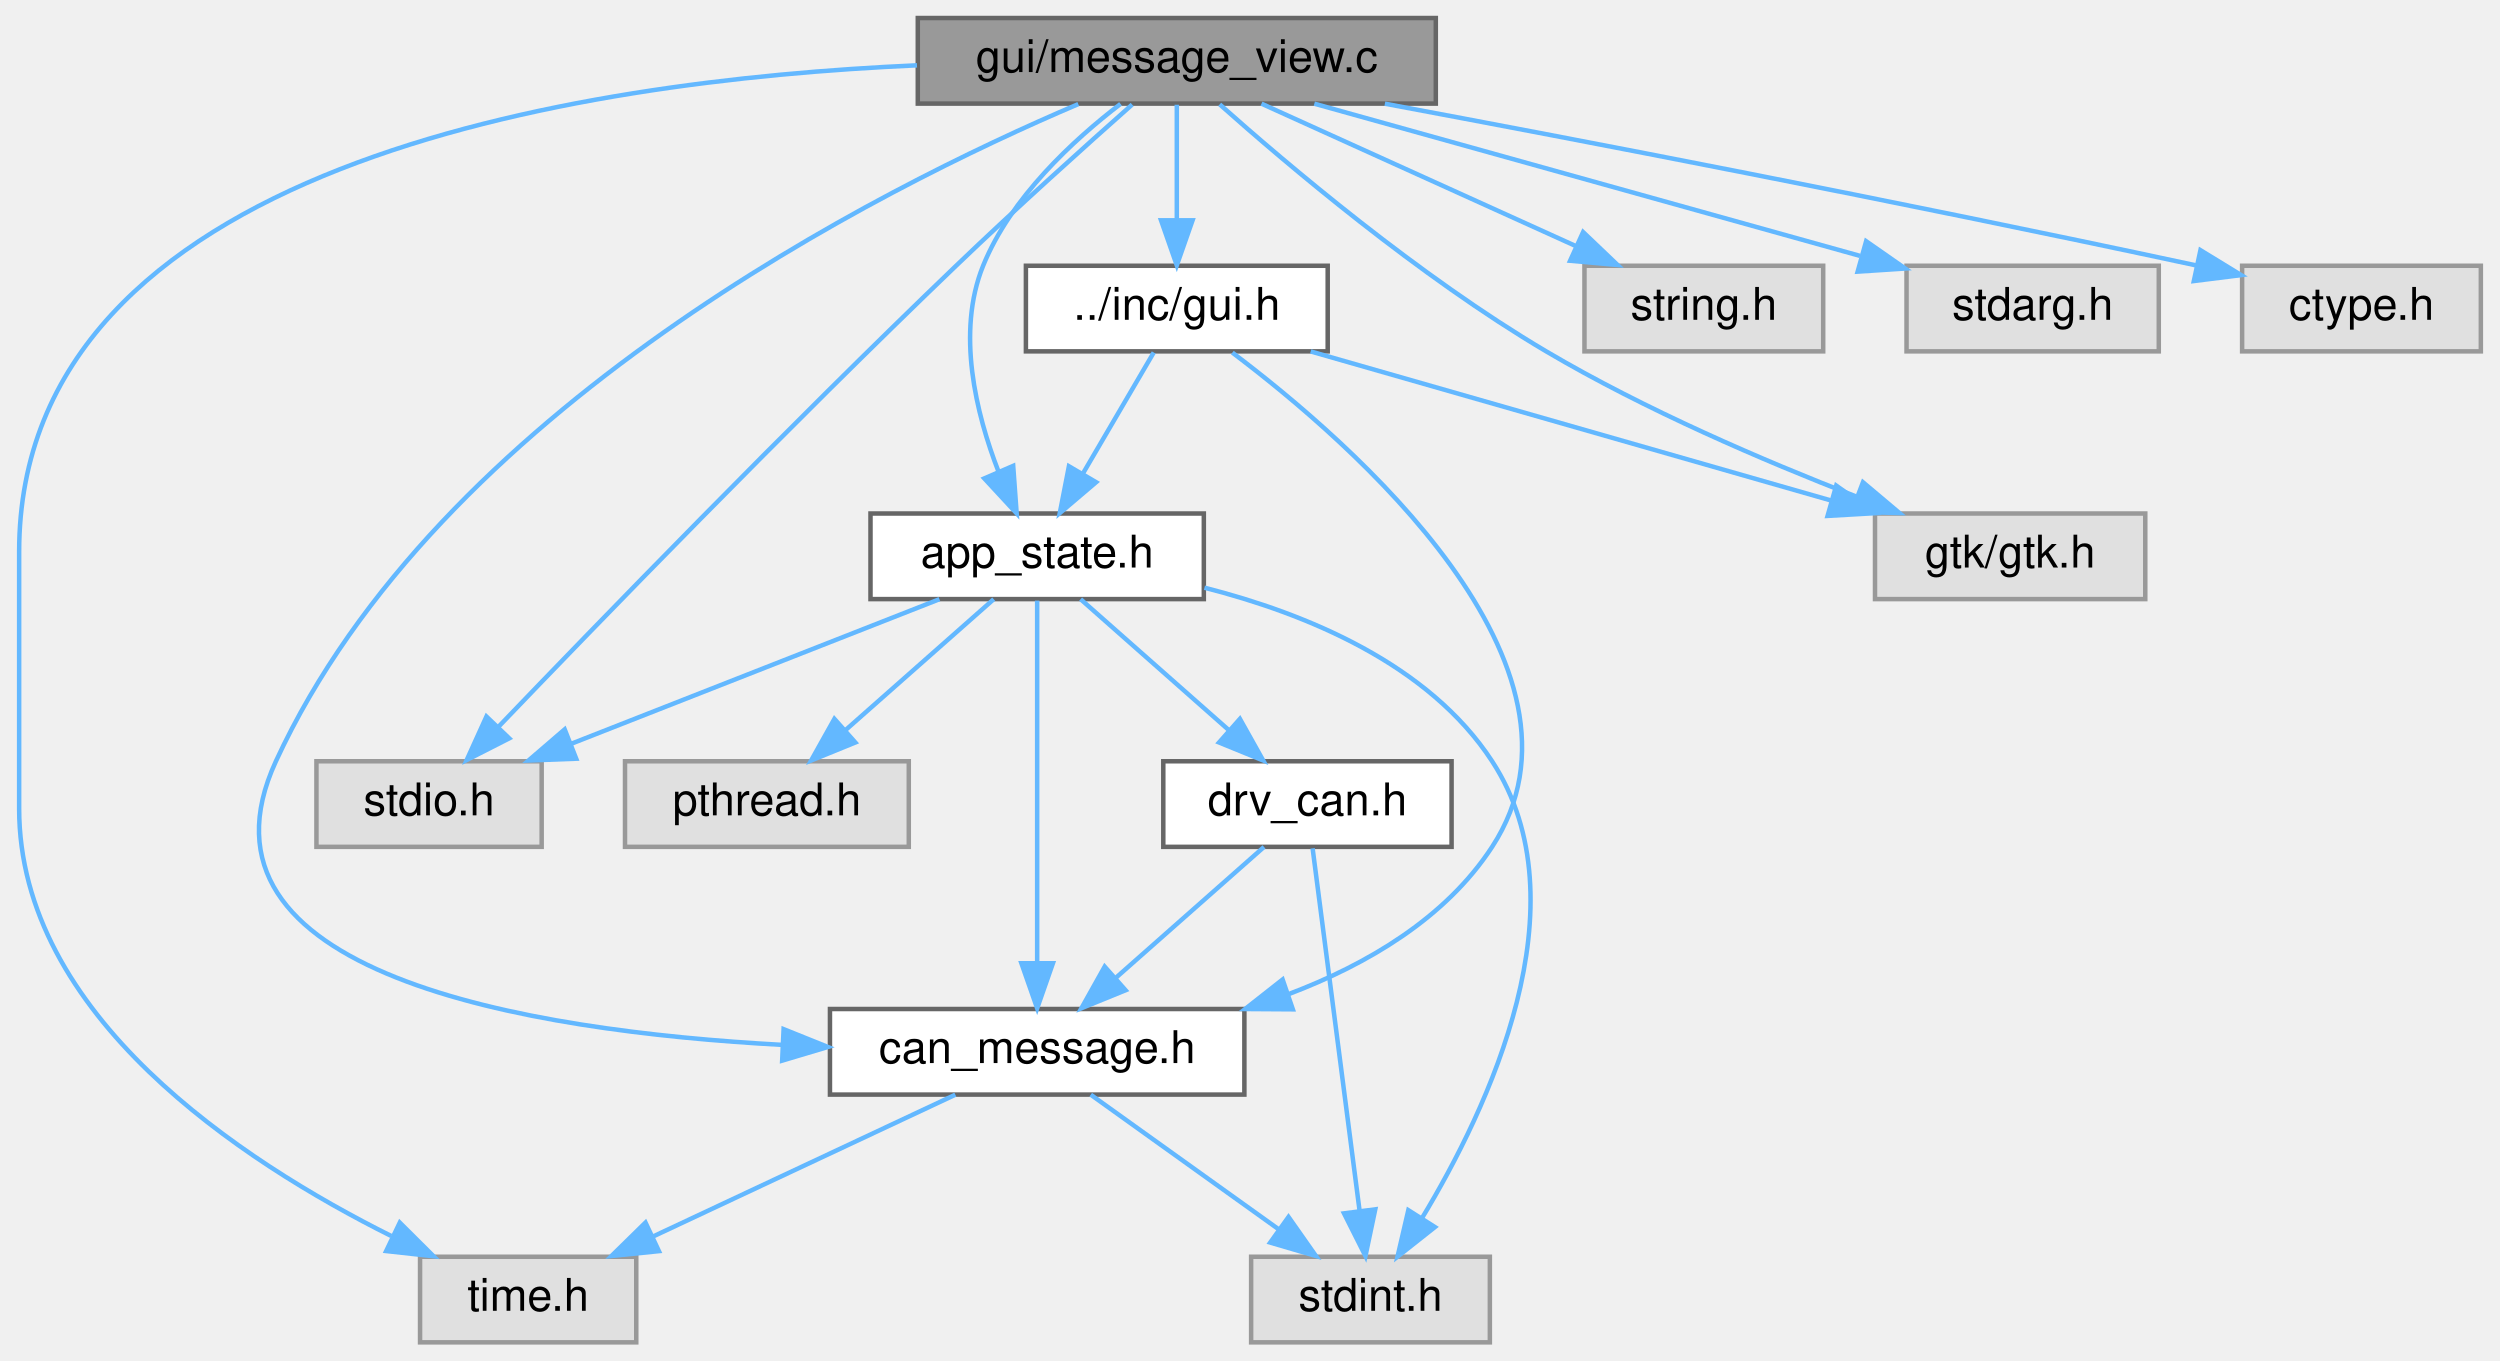
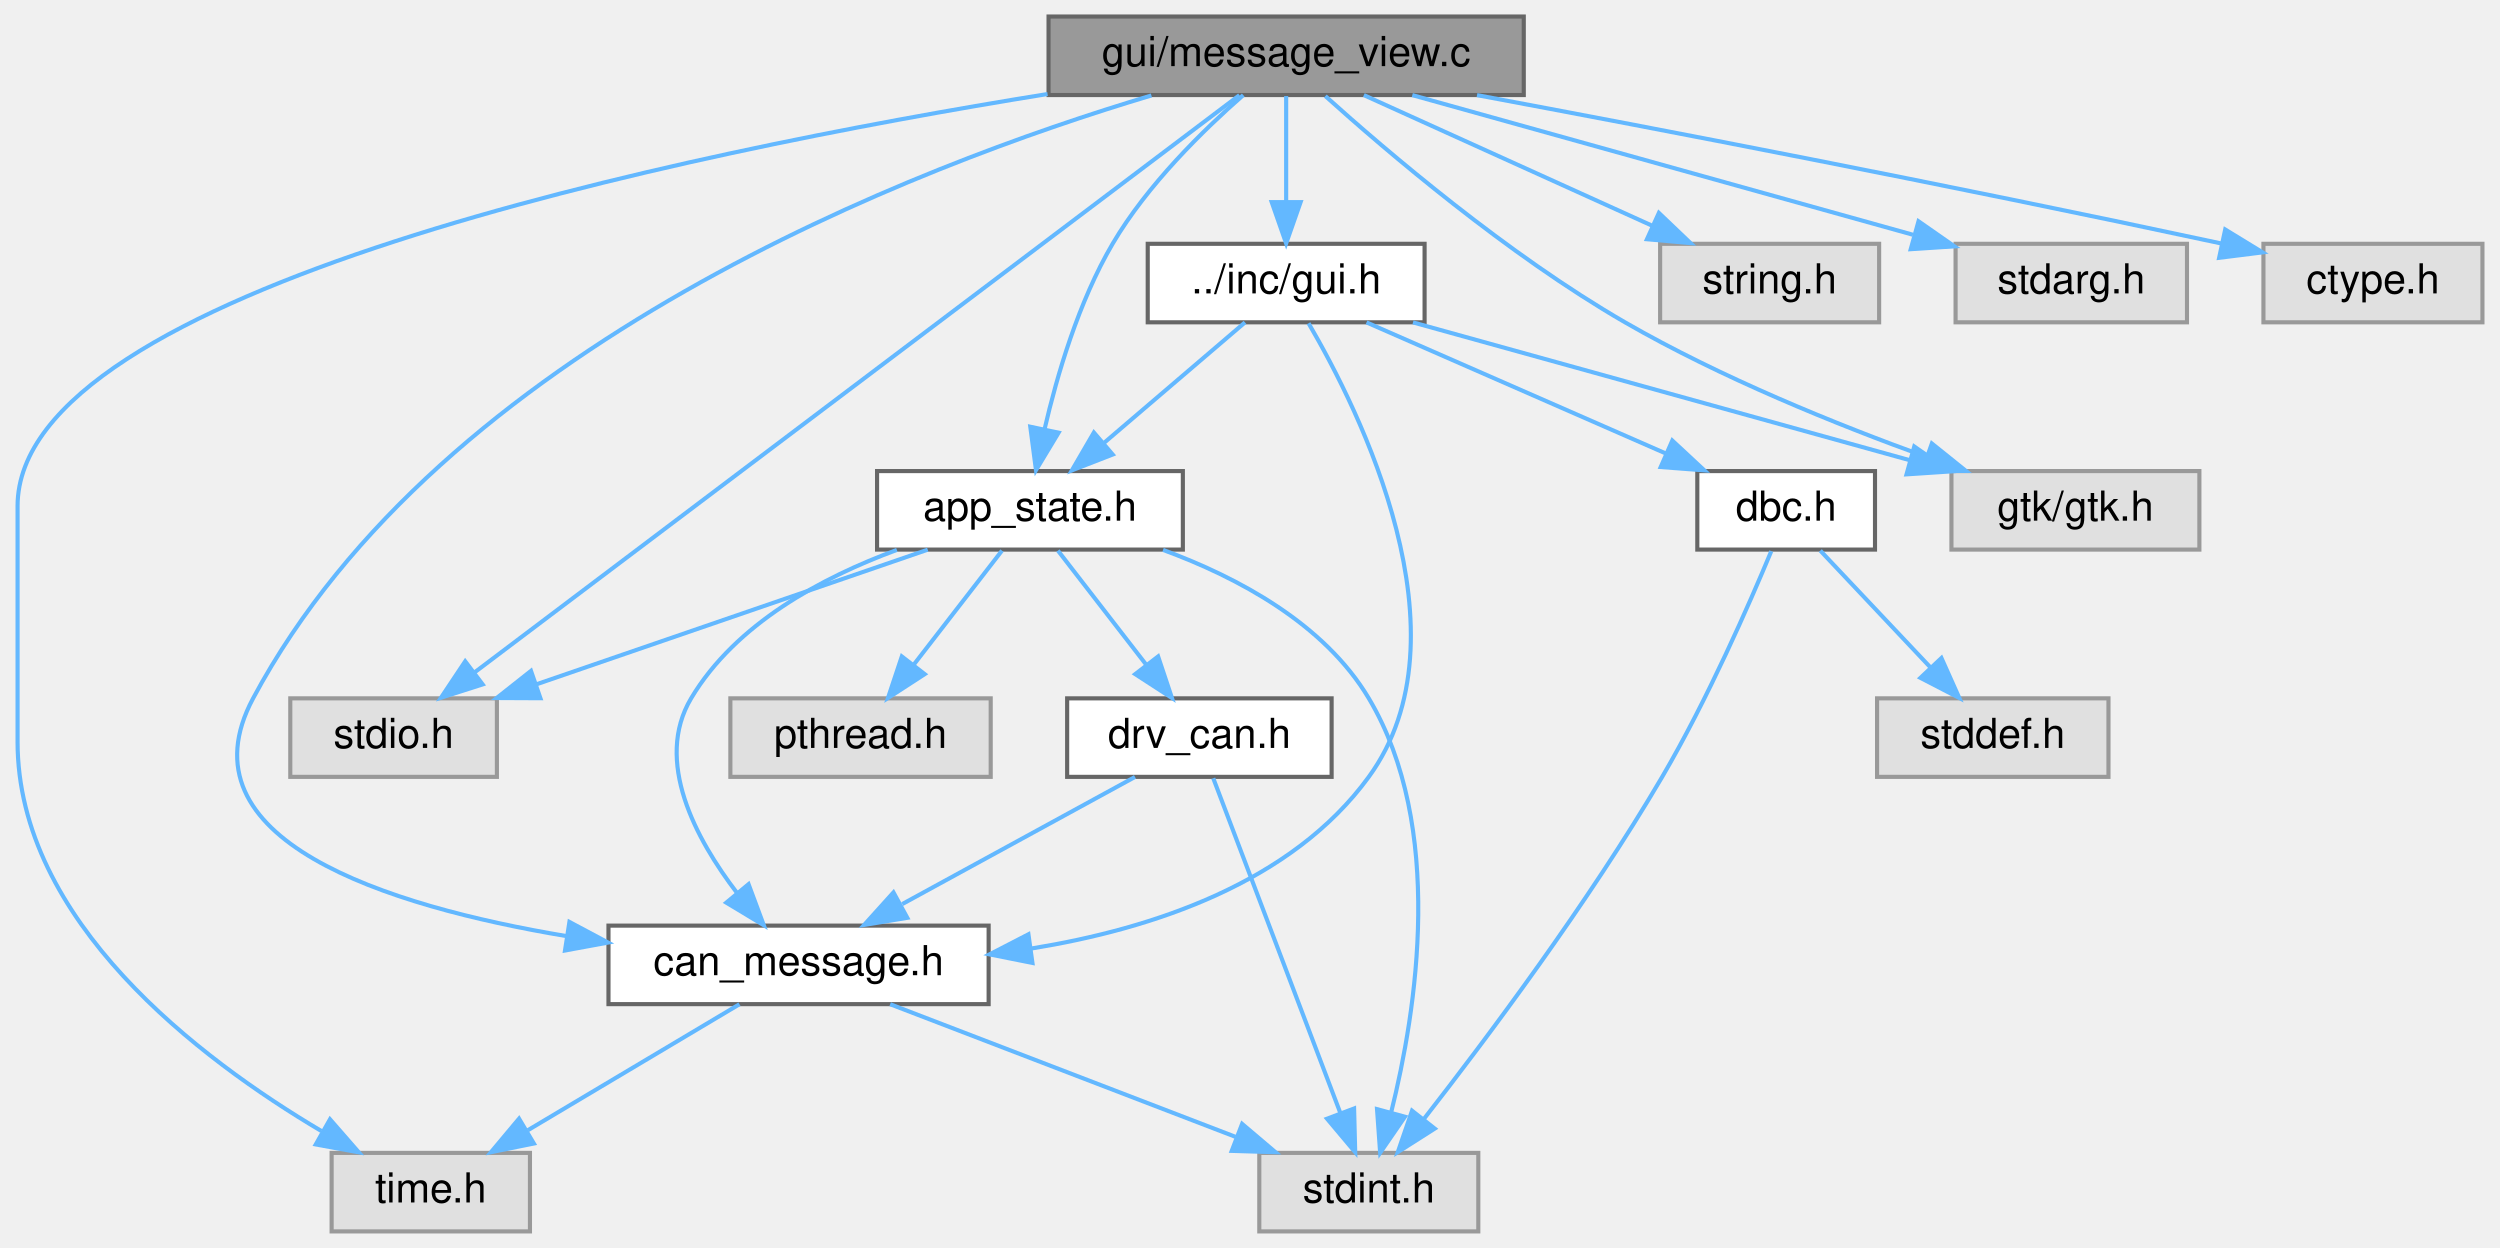
- <svg xmlns="http://www.w3.org/2000/svg" xmlns:xlink="http://www.w3.org/1999/xlink" width="555pt" height="302pt" viewBox="0.00 0.00 554.50 302.00">
+ <svg xmlns="http://www.w3.org/2000/svg" xmlns:xlink="http://www.w3.org/1999/xlink" width="605pt" height="302pt" viewBox="0.00 0.00 604.50 302.00">
  <g id="graph0" class="graph" transform="scale(1 1) rotate(0) translate(4 298)">
    <g id="Node000001" class="node">
      <g id="a_Node000001">
        <a xlink:title="CAN trace GtkTreeView, value formatting, and statistics rendering.">
-           <polygon fill="#999999" stroke="#666666" points="314.5,-294 199.5,-294 199.5,-275 314.5,-275 314.5,-294" />
-           <text text-anchor="middle" x="257" y="-282" font-family="Helvetica,sans-Serif" font-size="10.00">gui/message_view.c</text>
+           <polygon fill="#999999" stroke="#666666" points="364.5,-294 249.5,-294 249.5,-275 364.5,-275 364.5,-294" />
+           <text text-anchor="middle" x="307" y="-282" font-family="Helvetica,sans-Serif" font-size="10.00">gui/message_view.c</text>
        </a>
      </g>
    </g>
    <g id="Node000002" class="node">
      <g id="a_Node000002">
        <a xlink:title=" ">
          <polygon fill="#e0e0e0" stroke="#999999" points="116,-129 66,-129 66,-110 116,-110 116,-129" />
          <text text-anchor="middle" x="91" y="-117" font-family="Helvetica,sans-Serif" font-size="10.00">stdio.h</text>
        </a>
      </g>
    </g>
    <g id="edge1_Node000001_Node000002" class="edge">
      <g id="a_edge1_Node000001_Node000002">
        <a xlink:title=" ">
-           <path fill="none" stroke="#63b8ff" d="M247.09,-274.79C237.09,-265.93 221.27,-251.73 208,-239 170.67,-203.2 128.37,-159.56 106.29,-136.53" />
-           <polygon fill="#63b8ff" stroke="#63b8ff" points="108.8,-134.09 99.36,-129.28 103.74,-138.93 108.8,-134.09" />
+           <path fill="none" stroke="#63b8ff" d="M295.69,-274.97C260.85,-248.68 154.85,-168.69 110.67,-135.34" />
+           <polygon fill="#63b8ff" stroke="#63b8ff" points="112.55,-132.38 102.46,-129.15 108.33,-137.96 112.55,-132.38" />
        </a>
      </g>
    </g>
    <g id="Node000003" class="node">
      <g id="a_Node000003">
        <a xlink:title=" ">
-           <polygon fill="#e0e0e0" stroke="#999999" points="400.5,-239 347.5,-239 347.5,-220 400.5,-220 400.5,-239" />
-           <text text-anchor="middle" x="374" y="-227" font-family="Helvetica,sans-Serif" font-size="10.00">string.h</text>
+           <polygon fill="#e0e0e0" stroke="#999999" points="450.5,-239 397.5,-239 397.5,-220 450.5,-220 450.5,-239" />
+           <text text-anchor="middle" x="424" y="-227" font-family="Helvetica,sans-Serif" font-size="10.00">string.h</text>
        </a>
      </g>
    </g>
    <g id="edge2_Node000001_Node000003" class="edge">
      <g id="a_edge2_Node000001_Node000003">
        <a xlink:title=" ">
-           <path fill="none" stroke="#63b8ff" d="M275.8,-274.98C294.62,-266.46 323.82,-253.23 345.5,-243.41" />
-           <polygon fill="#63b8ff" stroke="#63b8ff" points="347.2,-246.48 354.86,-239.17 344.31,-240.11 347.2,-246.48" />
+           <path fill="none" stroke="#63b8ff" d="M325.8,-274.98C344.62,-266.46 373.82,-253.23 395.5,-243.41" />
+           <polygon fill="#63b8ff" stroke="#63b8ff" points="397.2,-246.48 404.86,-239.17 394.31,-240.11 397.2,-246.48" />
        </a>
      </g>
    </g>
    <g id="Node000004" class="node">
      <g id="a_Node000004">
        <a xlink:title=" ">
-           <polygon fill="#e0e0e0" stroke="#999999" points="475,-239 419,-239 419,-220 475,-220 475,-239" />
-           <text text-anchor="middle" x="447" y="-227" font-family="Helvetica,sans-Serif" font-size="10.00">stdarg.h</text>
+           <polygon fill="#e0e0e0" stroke="#999999" points="525,-239 469,-239 469,-220 525,-220 525,-239" />
+           <text text-anchor="middle" x="497" y="-227" font-family="Helvetica,sans-Serif" font-size="10.00">stdarg.h</text>
        </a>
      </g>
    </g>
    <g id="edge3_Node000001_Node000004" class="edge">
      <g id="a_edge3_Node000001_Node000004">
        <a xlink:title=" ">
-           <path fill="none" stroke="#63b8ff" d="M287.53,-274.98C320.47,-265.8 372.98,-251.15 408.68,-241.19" />
-           <polygon fill="#63b8ff" stroke="#63b8ff" points="410.03,-244.45 418.72,-238.39 408.15,-237.7 410.03,-244.45" />
+           <path fill="none" stroke="#63b8ff" d="M337.53,-274.98C370.47,-265.8 422.98,-251.15 458.68,-241.19" />
+           <polygon fill="#63b8ff" stroke="#63b8ff" points="460.03,-244.45 468.72,-238.39 458.15,-237.7 460.03,-244.45" />
        </a>
      </g>
    </g>
    <g id="Node000005" class="node">
      <g id="a_Node000005">
        <a xlink:title=" ">
-           <polygon fill="#e0e0e0" stroke="#999999" points="137,-19 89,-19 89,0 137,0 137,-19" />
-           <text text-anchor="middle" x="113" y="-7" font-family="Helvetica,sans-Serif" font-size="10.00">time.h</text>
+           <polygon fill="#e0e0e0" stroke="#999999" points="124,-19 76,-19 76,0 124,0 124,-19" />
+           <text text-anchor="middle" x="100" y="-7" font-family="Helvetica,sans-Serif" font-size="10.00">time.h</text>
        </a>
      </g>
    </g>
    <g id="edge4_Node000001_Node000005" class="edge">
      <g id="a_edge4_Node000001_Node000005">
        <a xlink:title=" ">
-           <path fill="none" stroke="#63b8ff" d="M199.32,-283.5C123.55,-280.11 0,-261.41 0,-175.5 0,-175.5 0,-175.5 0,-118.5 0,-72.68 49.15,-40.32 82.62,-23.6" />
-           <polygon fill="#63b8ff" stroke="#63b8ff" points="84.5,-26.58 92.01,-19.11 81.48,-20.27 84.5,-26.58" />
+           <path fill="none" stroke="#63b8ff" d="M249.26,-275.25C160.33,-260.89 0,-227.76 0,-175.5 0,-175.5 0,-175.5 0,-118.5 0,-75.15 43.91,-41.83 73.54,-24.28" />
+           <polygon fill="#63b8ff" stroke="#63b8ff" points="75.61,-27.13 82.58,-19.14 72.16,-21.04 75.61,-27.13" />
        </a>
      </g>
    </g>
    <g id="Node000006" class="node">
      <g id="a_Node000006">
        <a xlink:title=" ">
-           <polygon fill="#e0e0e0" stroke="#999999" points="546.5,-239 493.5,-239 493.5,-220 546.5,-220 546.5,-239" />
-           <text text-anchor="middle" x="520" y="-227" font-family="Helvetica,sans-Serif" font-size="10.00">ctype.h</text>
+           <polygon fill="#e0e0e0" stroke="#999999" points="596.5,-239 543.5,-239 543.5,-220 596.5,-220 596.5,-239" />
+           <text text-anchor="middle" x="570" y="-227" font-family="Helvetica,sans-Serif" font-size="10.00">ctype.h</text>
        </a>
      </g>
    </g>
    <g id="edge5_Node000001_Node000006" class="edge">
      <g id="a_edge5_Node000001_Node000006">
        <a xlink:title=" ">
-           <path fill="none" stroke="#63b8ff" d="M303.19,-274.98C346.98,-266.79 414.85,-253.77 483.2,-239.1" />
-           <polygon fill="#63b8ff" stroke="#63b8ff" points="484.25,-242.46 493.29,-236.93 482.78,-235.61 484.25,-242.46" />
+           <path fill="none" stroke="#63b8ff" d="M353.19,-274.98C396.98,-266.79 464.85,-253.77 533.2,-239.1" />
+           <polygon fill="#63b8ff" stroke="#63b8ff" points="534.25,-242.46 543.29,-236.93 532.78,-235.61 534.25,-242.46" />
        </a>
      </g>
    </g>
    <g id="Node000007" class="node">
      <g id="a_Node000007">
        <a xlink:title=" ">
-           <polygon fill="#e0e0e0" stroke="#999999" points="472,-184 412,-184 412,-165 472,-165 472,-184" />
-           <text text-anchor="middle" x="442" y="-172" font-family="Helvetica,sans-Serif" font-size="10.00">gtk/gtk.h</text>
+           <polygon fill="#e0e0e0" stroke="#999999" points="528,-184 468,-184 468,-165 528,-165 528,-184" />
+           <text text-anchor="middle" x="498" y="-172" font-family="Helvetica,sans-Serif" font-size="10.00">gtk/gtk.h</text>
        </a>
      </g>
    </g>
    <g id="edge6_Node000001_Node000007" class="edge">
      <g id="a_edge6_Node000001_Node000007">
        <a xlink:title=" ">
-           <path fill="none" stroke="#63b8ff" d="M266.52,-274.83C281.24,-261.73 310.78,-236.66 339,-220 360.91,-207.06 387.28,-195.74 407.85,-187.76" />
-           <polygon fill="#63b8ff" stroke="#63b8ff" points="409.33,-190.94 417.44,-184.11 406.85,-184.39 409.33,-190.94" />
+           <path fill="none" stroke="#63b8ff" d="M316.48,-274.75C331.14,-261.56 360.61,-236.38 389,-220 412.18,-206.63 440.17,-195.29 461.98,-187.41" />
+           <polygon fill="#63b8ff" stroke="#63b8ff" points="463.26,-190.67 471.52,-184.03 460.93,-184.07 463.26,-190.67" />
        </a>
      </g>
    </g>
    <g id="Node000008" class="node">
      <g id="a_Node000008">
        <a xlink:href="gui_8h.html" target="_top" xlink:title="GTK GUI widget registry and the application's GUI/thread API.">
-           <polygon fill="white" stroke="#666666" points="290.5,-239 223.5,-239 223.5,-220 290.5,-220 290.5,-239" />
-           <text text-anchor="middle" x="257" y="-227" font-family="Helvetica,sans-Serif" font-size="10.00">../inc/gui.h</text>
+           <polygon fill="white" stroke="#666666" points="340.5,-239 273.5,-239 273.5,-220 340.5,-220 340.5,-239" />
+           <text text-anchor="middle" x="307" y="-227" font-family="Helvetica,sans-Serif" font-size="10.00">../inc/gui.h</text>
        </a>
      </g>
    </g>
    <g id="edge7_Node000001_Node000008" class="edge">
      <g id="a_edge7_Node000001_Node000008">
        <a xlink:title=" ">
-           <path fill="none" stroke="#63b8ff" d="M257,-274.75C257,-267.8 257,-257.85 257,-249.13" />
-           <polygon fill="#63b8ff" stroke="#63b8ff" points="260.5,-249.09 257,-239.09 253.5,-249.09 260.5,-249.09" />
+           <path fill="none" stroke="#63b8ff" d="M307,-274.75C307,-267.8 307,-257.85 307,-249.13" />
+           <polygon fill="#63b8ff" stroke="#63b8ff" points="310.5,-249.09 307,-239.09 303.5,-249.09 310.5,-249.09" />
        </a>
      </g>
    </g>
    <g id="Node000009" class="node">
      <g id="a_Node000009">
        <a xlink:href="can__message_8h.html" target="_top" xlink:title="Hardware-independent CAN/CAN FD message and statistics data types.">
-           <polygon fill="white" stroke="#666666" points="272,-74 180,-74 180,-55 272,-55 272,-74" />
-           <text text-anchor="middle" x="226" y="-62" font-family="Helvetica,sans-Serif" font-size="10.00">can_message.h</text>
-         </a>
-       </g>
-     </g>
-     <g id="edge21_Node000001_Node000009" class="edge">
-       <g id="a_edge21_Node000001_Node000009">
-         <a xlink:title=" ">
-           <path fill="none" stroke="#63b8ff" d="M235.13,-274.89C191.13,-256.17 93.03,-207.08 57,-129 35.26,-81.88 112.32,-69.15 169.48,-66.03" />
-           <polygon fill="#63b8ff" stroke="#63b8ff" points="169.71,-69.53 179.54,-65.57 169.39,-62.54 169.71,-69.53" />
+           <polygon fill="white" stroke="#666666" points="235,-74 143,-74 143,-55 235,-55 235,-74" />
+           <text text-anchor="middle" x="189" y="-62" font-family="Helvetica,sans-Serif" font-size="10.00">can_message.h</text>
+         </a>
+       </g>
+     </g>
+     <g id="edge24_Node000001_Node000009" class="edge">
+       <g id="a_edge24_Node000001_Node000009">
+         <a xlink:title=" ">
+           <path fill="none" stroke="#63b8ff" d="M274.39,-274.9C217.69,-257.95 102.62,-214.25 57,-129 38.69,-94.78 89.12,-78.79 132.84,-71.46" />
+           <polygon fill="#63b8ff" stroke="#63b8ff" points="133.55,-74.89 142.9,-69.9 132.48,-67.98 133.55,-74.89" />
        </a>
      </g>
    </g>
    <g id="Node000011" class="node">
      <g id="a_Node000011">
        <a xlink:href="app__state_8h.html" target="_top" xlink:title="Global application state shared across the GUI and worker threads.">
-           <polygon fill="white" stroke="#666666" points="263,-184 189,-184 189,-165 263,-165 263,-184" />
-           <text text-anchor="middle" x="226" y="-172" font-family="Helvetica,sans-Serif" font-size="10.00">app_state.h</text>
-         </a>
-       </g>
-     </g>
-     <g id="edge20_Node000001_Node000011" class="edge">
-       <g id="a_edge20_Node000001_Node000011">
-         <a xlink:title=" ">
-           <path fill="none" stroke="#63b8ff" d="M244.51,-274.93C234.13,-266.99 220.12,-254.14 214,-239 208.03,-224.23 212.38,-206.3 217.43,-193.27" />
-           <polygon fill="#63b8ff" stroke="#63b8ff" points="220.68,-194.58 221.45,-184.02 214.26,-191.79 220.68,-194.58" />
+           <polygon fill="white" stroke="#666666" points="282,-184 208,-184 208,-165 282,-165 282,-184" />
+           <text text-anchor="middle" x="245" y="-172" font-family="Helvetica,sans-Serif" font-size="10.00">app_state.h</text>
+         </a>
+       </g>
+     </g>
+     <g id="edge23_Node000001_Node000011" class="edge">
+       <g id="a_edge23_Node000001_Node000011">
+         <a xlink:title=" ">
+           <path fill="none" stroke="#63b8ff" d="M296.62,-274.98C287.15,-266.69 273.39,-253.29 265,-239 256.77,-224.98 251.55,-207.2 248.51,-194.03" />
+           <polygon fill="#63b8ff" stroke="#63b8ff" points="251.93,-193.29 246.46,-184.22 245.08,-194.73 251.93,-193.29" />
        </a>
      </g>
    </g>
    <g id="edge8_Node000008_Node000007" class="edge">
      <g id="a_edge8_Node000008_Node000007">
        <a xlink:title=" ">
-           <path fill="none" stroke="#63b8ff" d="M286.72,-219.98C318.05,-211.01 367.57,-196.82 402.24,-186.89" />
-           <polygon fill="#63b8ff" stroke="#63b8ff" points="403.39,-190.2 412.04,-184.08 401.47,-183.47 403.39,-190.2" />
+           <path fill="none" stroke="#63b8ff" d="M337.69,-219.98C370.36,-210.92 422.21,-196.53 458.05,-186.59" />
+           <polygon fill="#63b8ff" stroke="#63b8ff" points="459,-189.95 467.7,-183.91 457.13,-183.21 459,-189.95" />
        </a>
      </g>
    </g>
    <g id="edge9_Node000008_Node000009" class="edge">
      <g id="a_edge9_Node000008_Node000009">
        <a xlink:title=" ">
-           <path fill="none" stroke="#63b8ff" d="M269.33,-219.72C295.7,-199.84 353.11,-150.03 327,-110 316.67,-94.16 299.28,-83.91 281.83,-77.31" />
-           <polygon fill="#63b8ff" stroke="#63b8ff" points="282.76,-73.93 272.16,-74 280.49,-80.55 282.76,-73.93" />
+           <path fill="none" stroke="#63b8ff" d="M312.42,-219.77C324.75,-198.69 351.93,-144.24 327,-110 308.38,-84.42 274.78,-73.24 245.4,-68.47" />
+           <polygon fill="#63b8ff" stroke="#63b8ff" points="245.6,-64.97 235.21,-67.04 244.63,-71.9 245.6,-64.97" />
        </a>
      </g>
    </g>
    <g id="edge12_Node000008_Node000011" class="edge">
      <g id="a_edge12_Node000008_Node000011">
        <a xlink:title=" ">
-           <path fill="none" stroke="#63b8ff" d="M251.88,-219.75C247.64,-212.49 241.47,-201.95 236.22,-192.98" />
-           <polygon fill="#63b8ff" stroke="#63b8ff" points="239.09,-190.95 231.02,-184.09 233.05,-194.49 239.09,-190.95" />
+           <path fill="none" stroke="#63b8ff" d="M297.04,-219.98C287.87,-212.15 274.06,-200.34 262.97,-190.86" />
+           <polygon fill="#63b8ff" stroke="#63b8ff" points="265.02,-188.01 255.14,-184.17 260.47,-193.33 265.02,-188.01" />
+         </a>
+       </g>
+     </g>
+     <g id="Node000014" class="node">
+       <g id="a_Node000014">
+         <a xlink:href="dbc_8h.html" target="_top" xlink:title="Minimal CAN database (DBC) model, parser, and signal decoder.">
+           <polygon fill="white" stroke="#666666" points="449.5,-184 406.5,-184 406.5,-165 449.5,-165 449.5,-184" />
+           <text text-anchor="middle" x="428" y="-172" font-family="Helvetica,sans-Serif" font-size="10.00">dbc.h</text>
+         </a>
+       </g>
+     </g>
+     <g id="edge20_Node000008_Node000014" class="edge">
+       <g id="a_edge20_Node000008_Node000014">
+         <a xlink:title=" ">
+           <path fill="none" stroke="#63b8ff" d="M326.44,-219.98C345.99,-211.42 376.38,-198.11 398.82,-188.28" />
+           <polygon fill="#63b8ff" stroke="#63b8ff" points="400.45,-191.39 408.21,-184.17 397.64,-184.98 400.45,-191.39" />
        </a>
      </g>
    </g>
    <g id="edge11_Node000009_Node000005" class="edge">
      <g id="a_edge11_Node000009_Node000005">
        <a xlink:title=" ">
-           <path fill="none" stroke="#63b8ff" d="M207.84,-54.98C189.75,-46.5 161.72,-33.35 140.81,-23.54" />
-           <polygon fill="#63b8ff" stroke="#63b8ff" points="142.03,-20.25 131.49,-19.17 139.05,-26.59 142.03,-20.25" />
+           <path fill="none" stroke="#63b8ff" d="M174.7,-54.98C160.9,-46.77 139.76,-34.18 123.49,-24.49" />
+           <polygon fill="#63b8ff" stroke="#63b8ff" points="124.94,-21.28 114.56,-19.17 121.36,-27.29 124.94,-21.28" />
        </a>
      </g>
    </g>
    <g id="Node000010" class="node">
      <g id="a_Node000010">
        <a xlink:title=" ">
-           <polygon fill="#e0e0e0" stroke="#999999" points="326.5,-19 273.5,-19 273.5,0 326.5,0 326.5,-19" />
-           <text text-anchor="middle" x="300" y="-7" font-family="Helvetica,sans-Serif" font-size="10.00">stdint.h</text>
+           <polygon fill="#e0e0e0" stroke="#999999" points="353.5,-19 300.5,-19 300.5,0 353.5,0 353.5,-19" />
+           <text text-anchor="middle" x="327" y="-7" font-family="Helvetica,sans-Serif" font-size="10.00">stdint.h</text>
        </a>
      </g>
    </g>
    <g id="edge10_Node000009_Node000010" class="edge">
      <g id="a_edge10_Node000009_Node000010">
        <a xlink:title=" ">
-           <path fill="none" stroke="#63b8ff" d="M237.89,-54.98C249.15,-46.92 266.29,-34.65 279.71,-25.03" />
-           <polygon fill="#63b8ff" stroke="#63b8ff" points="281.8,-27.84 287.89,-19.17 277.73,-22.15 281.8,-27.84" />
+           <path fill="none" stroke="#63b8ff" d="M211.17,-54.98C233.77,-46.3 269.06,-32.75 294.75,-22.88" />
+           <polygon fill="#63b8ff" stroke="#63b8ff" points="296.34,-26.02 304.42,-19.17 293.83,-19.49 296.34,-26.02" />
        </a>
      </g>
    </g>
    <g id="edge15_Node000011_Node000002" class="edge">
      <g id="a_edge15_Node000011_Node000002">
        <a xlink:title=" ">
-           <path fill="none" stroke="#63b8ff" d="M204.31,-164.98C182.2,-156.3 147.68,-142.75 122.55,-132.88" />
-           <polygon fill="#63b8ff" stroke="#63b8ff" points="123.67,-129.57 113.08,-129.17 121.11,-136.08 123.67,-129.57" />
+           <path fill="none" stroke="#63b8ff" d="M220.26,-164.98C194.63,-156.16 154.37,-142.31 125.59,-132.41" />
+           <polygon fill="#63b8ff" stroke="#63b8ff" points="126.53,-129.03 115.94,-129.08 124.25,-135.65 126.53,-129.03" />
        </a>
      </g>
    </g>
    <g id="edge16_Node000011_Node000009" class="edge">
      <g id="a_edge16_Node000011_Node000009">
        <a xlink:title=" ">
-           <path fill="none" stroke="#63b8ff" d="M226,-164.66C226,-147.17 226,-107.8 226,-84.27" />
-           <polygon fill="#63b8ff" stroke="#63b8ff" points="229.5,-84.16 226,-74.16 222.5,-84.16 229.5,-84.16" />
+           <path fill="none" stroke="#63b8ff" d="M212.79,-164.92C194.75,-158.29 173.77,-147.09 163,-129 154,-113.88 164.04,-95.08 174.14,-81.87" />
+           <polygon fill="#63b8ff" stroke="#63b8ff" points="176.9,-84.03 180.59,-74.09 171.51,-79.56 176.9,-84.03" />
        </a>
      </g>
    </g>
    <g id="edge14_Node000011_Node000010" class="edge">
      <g id="a_edge14_Node000011_Node000010">
        <a xlink:title=" ">
-           <path fill="none" stroke="#63b8ff" d="M263.14,-167.53C285.76,-161.77 312.92,-150.59 327,-129 347.66,-97.33 326.16,-51.93 311.41,-27.54" />
-           <polygon fill="#63b8ff" stroke="#63b8ff" points="314.31,-25.59 306,-19.02 308.4,-29.34 314.31,-25.59" />
+           <path fill="none" stroke="#63b8ff" d="M277.21,-164.92C295.25,-158.29 316.23,-147.09 327,-129 345.52,-97.88 338.57,-53.52 332.42,-28.85" />
+           <polygon fill="#63b8ff" stroke="#63b8ff" points="335.75,-27.75 329.75,-19.02 328.99,-29.59 335.75,-27.75" />
        </a>
      </g>
    </g>
    <g id="Node000012" class="node">
      <g id="a_Node000012">
        <a xlink:title=" ">
-           <polygon fill="#e0e0e0" stroke="#999999" points="197.5,-129 134.5,-129 134.5,-110 197.5,-110 197.5,-129" />
-           <text text-anchor="middle" x="166" y="-117" font-family="Helvetica,sans-Serif" font-size="10.00">pthread.h</text>
+           <polygon fill="#e0e0e0" stroke="#999999" points="235.5,-129 172.5,-129 172.5,-110 235.5,-110 235.5,-129" />
+           <text text-anchor="middle" x="204" y="-117" font-family="Helvetica,sans-Serif" font-size="10.00">pthread.h</text>
        </a>
      </g>
    </g>
    <g id="edge13_Node000011_Node000012" class="edge">
      <g id="a_edge13_Node000011_Node000012">
        <a xlink:title=" ">
-           <path fill="none" stroke="#63b8ff" d="M216.36,-164.98C207.49,-157.15 194.13,-145.34 183.39,-135.86" />
-           <polygon fill="#63b8ff" stroke="#63b8ff" points="185.63,-133.17 175.82,-129.17 180.99,-138.41 185.63,-133.17" />
+           <path fill="none" stroke="#63b8ff" d="M238.23,-164.75C232.44,-157.26 223.94,-146.28 216.86,-137.13" />
+           <polygon fill="#63b8ff" stroke="#63b8ff" points="219.53,-134.86 210.64,-129.09 213.99,-139.14 219.53,-134.86" />
        </a>
      </g>
    </g>
    <g id="Node000013" class="node">
      <g id="a_Node000013">
        <a xlink:href="drv__can_8h.html" target="_top" xlink:title="Generic CAN driver abstraction (vtable) and thin wrapper API.">
          <polygon fill="white" stroke="#666666" points="318,-129 254,-129 254,-110 318,-110 318,-129" />
          <text text-anchor="middle" x="286" y="-117" font-family="Helvetica,sans-Serif" font-size="10.00">drv_can.h</text>
        </a>
      </g>
    </g>
    <g id="edge17_Node000011_Node000013" class="edge">
      <g id="a_edge17_Node000011_Node000013">
        <a xlink:title=" ">
-           <path fill="none" stroke="#63b8ff" d="M235.64,-164.98C244.51,-157.15 257.87,-145.34 268.61,-135.86" />
-           <polygon fill="#63b8ff" stroke="#63b8ff" points="271.01,-138.41 276.18,-129.17 266.37,-133.17 271.01,-138.41" />
+           <path fill="none" stroke="#63b8ff" d="M251.77,-164.75C257.56,-157.26 266.06,-146.28 273.14,-137.13" />
+           <polygon fill="#63b8ff" stroke="#63b8ff" points="276.01,-139.14 279.36,-129.09 270.47,-134.86 276.01,-139.14" />
        </a>
      </g>
    </g>
    <g id="edge19_Node000013_Node000009" class="edge">
      <g id="a_edge19_Node000013_Node000009">
        <a xlink:title=" ">
-           <path fill="none" stroke="#63b8ff" d="M276.36,-109.98C267.49,-102.15 254.13,-90.34 243.39,-80.86" />
-           <polygon fill="#63b8ff" stroke="#63b8ff" points="245.63,-78.17 235.82,-74.17 240.99,-83.41 245.63,-78.17" />
+           <path fill="none" stroke="#63b8ff" d="M270.42,-109.98C255.23,-101.69 231.9,-88.94 214.1,-79.22" />
+           <polygon fill="#63b8ff" stroke="#63b8ff" points="215.32,-75.89 204.87,-74.17 211.97,-82.04 215.32,-75.89" />
        </a>
      </g>
    </g>
    <g id="edge18_Node000013_Node000010" class="edge">
      <g id="a_edge18_Node000013_Node000010">
        <a xlink:title=" ">
-           <path fill="none" stroke="#63b8ff" d="M287.15,-109.66C289.41,-92.17 294.52,-52.8 297.57,-29.27" />
-           <polygon fill="#63b8ff" stroke="#63b8ff" points="301.06,-29.53 298.88,-19.16 294.12,-28.63 301.06,-29.53" />
+           <path fill="none" stroke="#63b8ff" d="M289.36,-109.66C296.06,-92.01 311.21,-52.09 320.12,-28.64" />
+           <polygon fill="#63b8ff" stroke="#63b8ff" points="323.44,-29.75 323.71,-19.16 316.89,-27.27 323.44,-29.75" />
+         </a>
+       </g>
+     </g>
+     <g id="edge22_Node000014_Node000010" class="edge">
+       <g id="a_edge22_Node000014_Node000010">
+         <a xlink:title=" ">
+           <path fill="none" stroke="#63b8ff" d="M424.4,-164.62C419.2,-152.11 408.98,-128.72 398,-110 380.11,-79.5 355.43,-46.56 340.38,-27.27" />
+           <polygon fill="#63b8ff" stroke="#63b8ff" points="342.96,-24.88 334.02,-19.19 337.46,-29.21 342.96,-24.88" />
+         </a>
+       </g>
+     </g>
+     <g id="Node000015" class="node">
+       <g id="a_Node000015">
+         <a xlink:title=" ">
+           <polygon fill="#e0e0e0" stroke="#999999" points="506,-129 450,-129 450,-110 506,-110 506,-129" />
+           <text text-anchor="middle" x="478" y="-117" font-family="Helvetica,sans-Serif" font-size="10.00">stddef.h</text>
+         </a>
+       </g>
+     </g>
+     <g id="edge21_Node000014_Node000015" class="edge">
+       <g id="a_edge21_Node000014_Node000015">
+         <a xlink:title=" ">
+           <path fill="none" stroke="#63b8ff" d="M436.26,-164.75C443.46,-157.11 454.11,-145.82 462.85,-136.56" />
+           <polygon fill="#63b8ff" stroke="#63b8ff" points="465.58,-138.76 469.9,-129.09 460.49,-133.96 465.58,-138.76" />
        </a>
      </g>
    </g>
  </g>
</svg>
